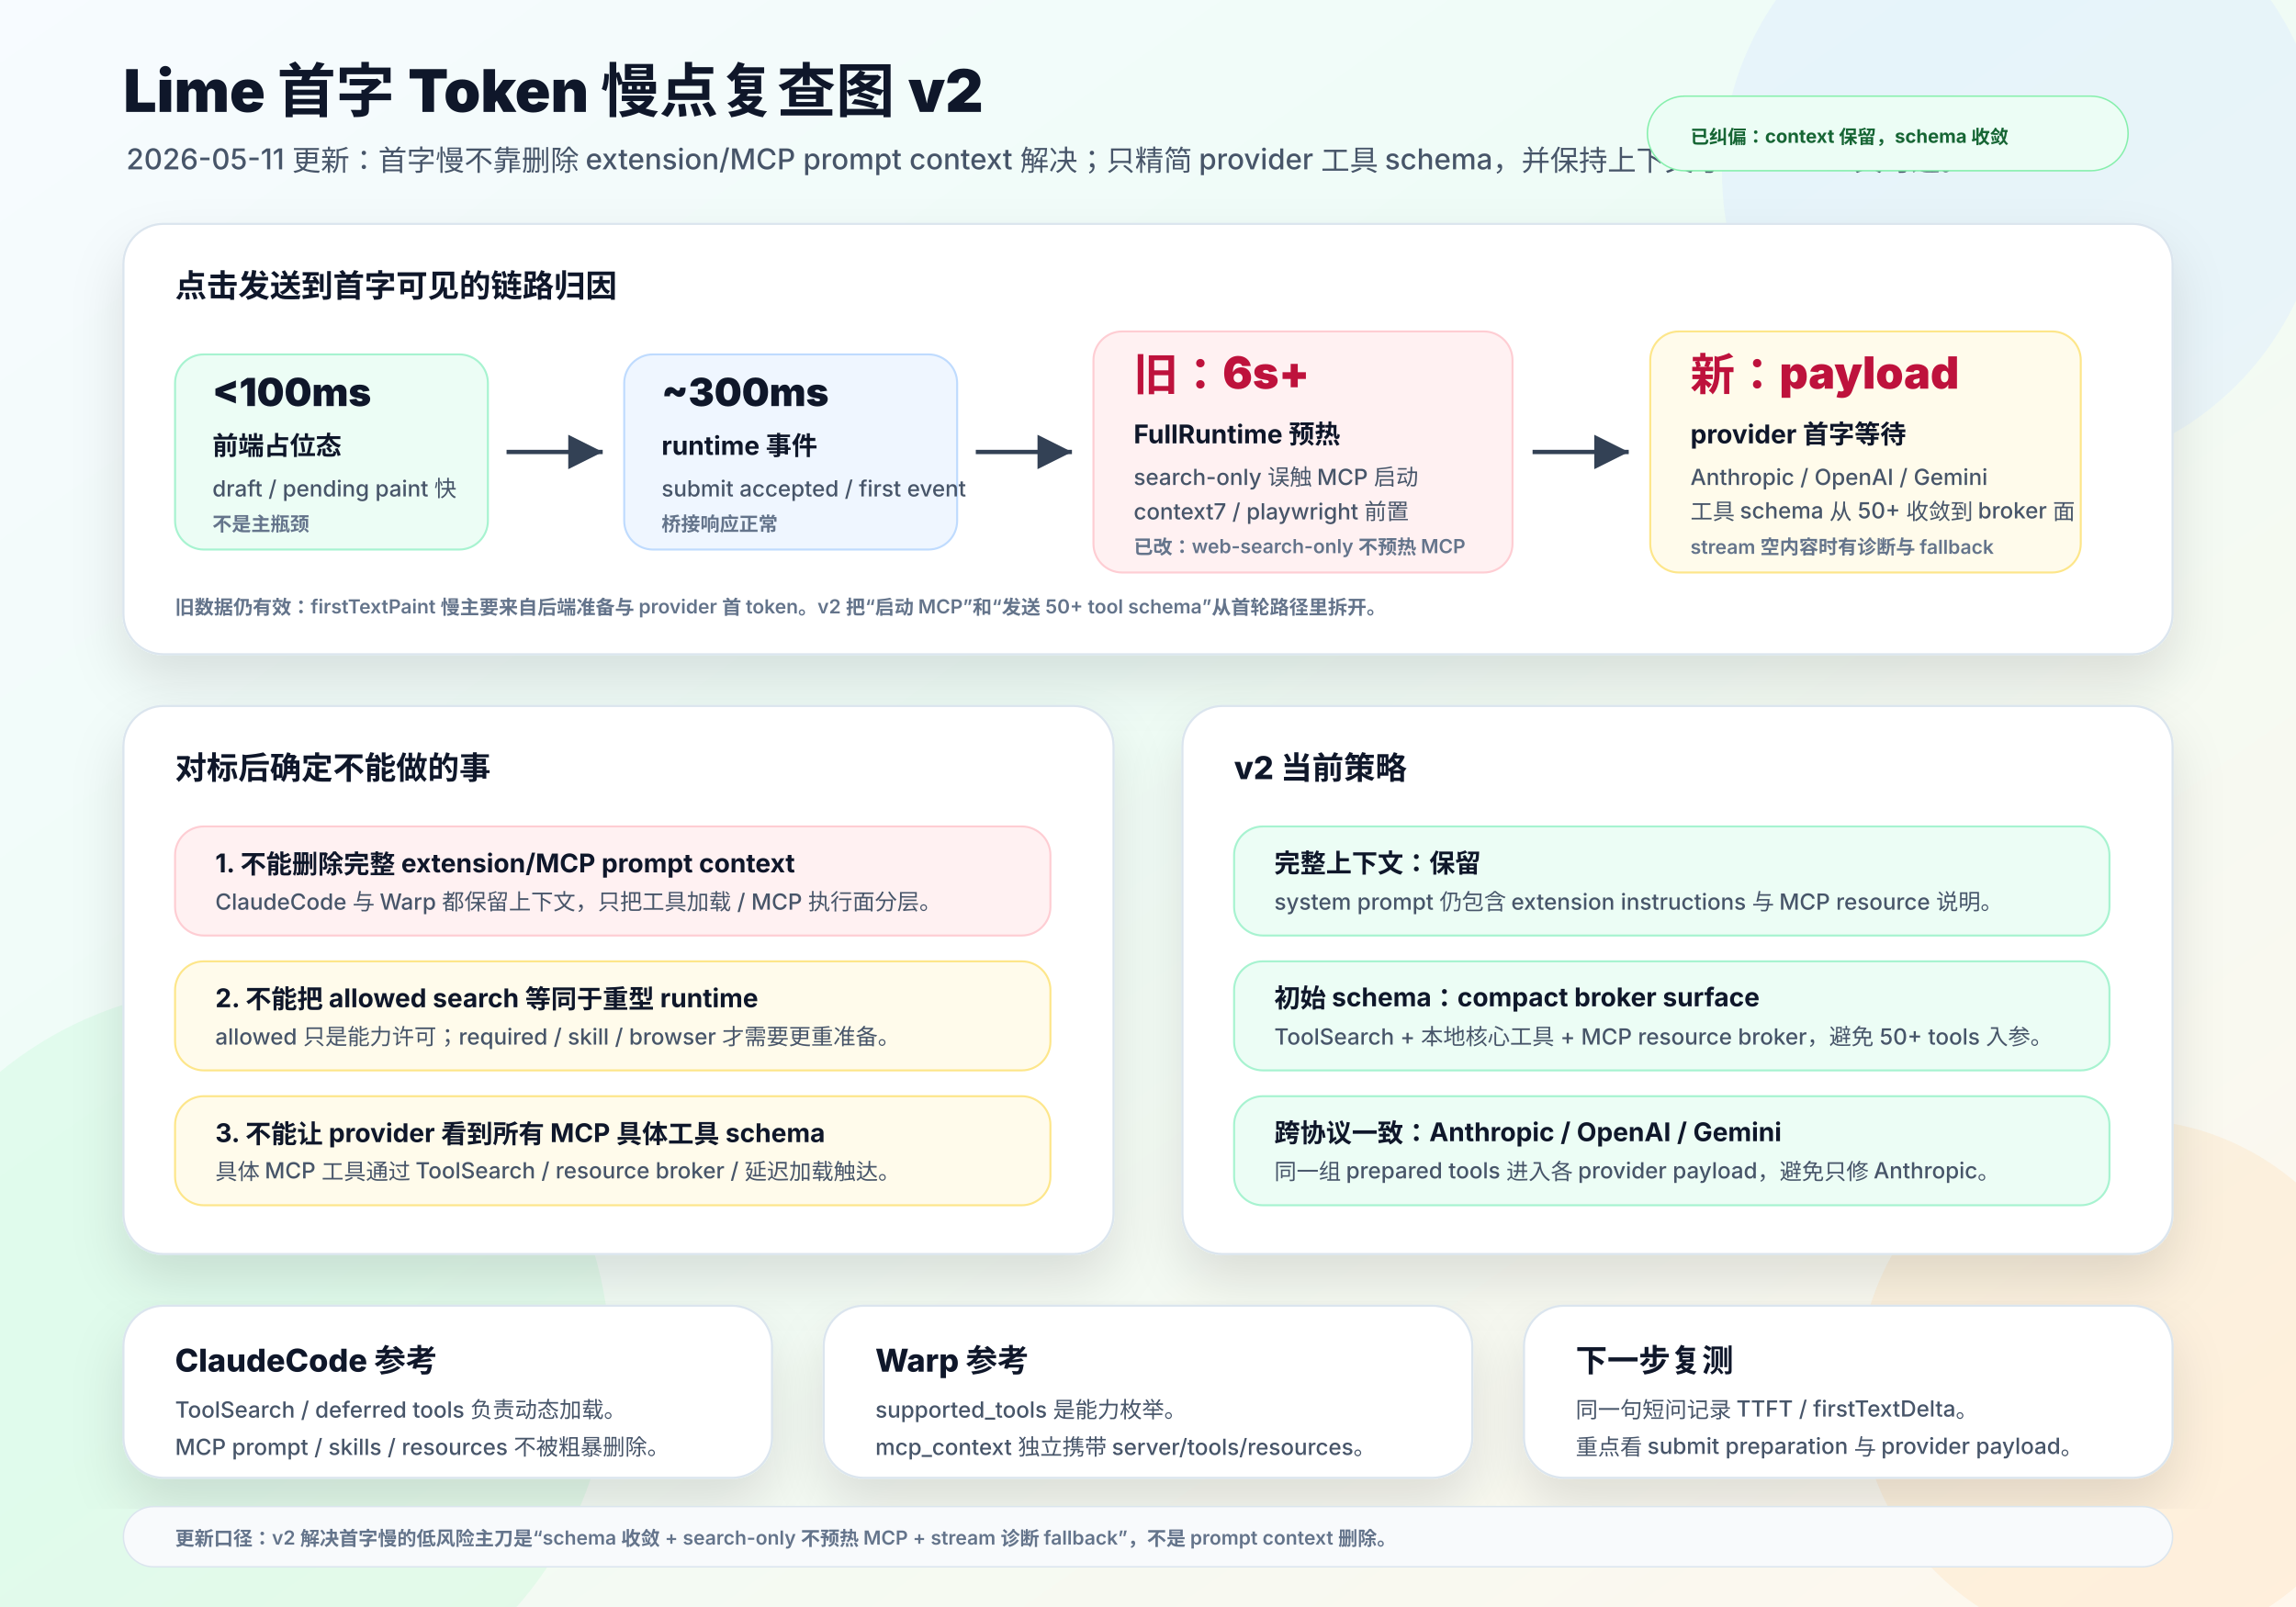
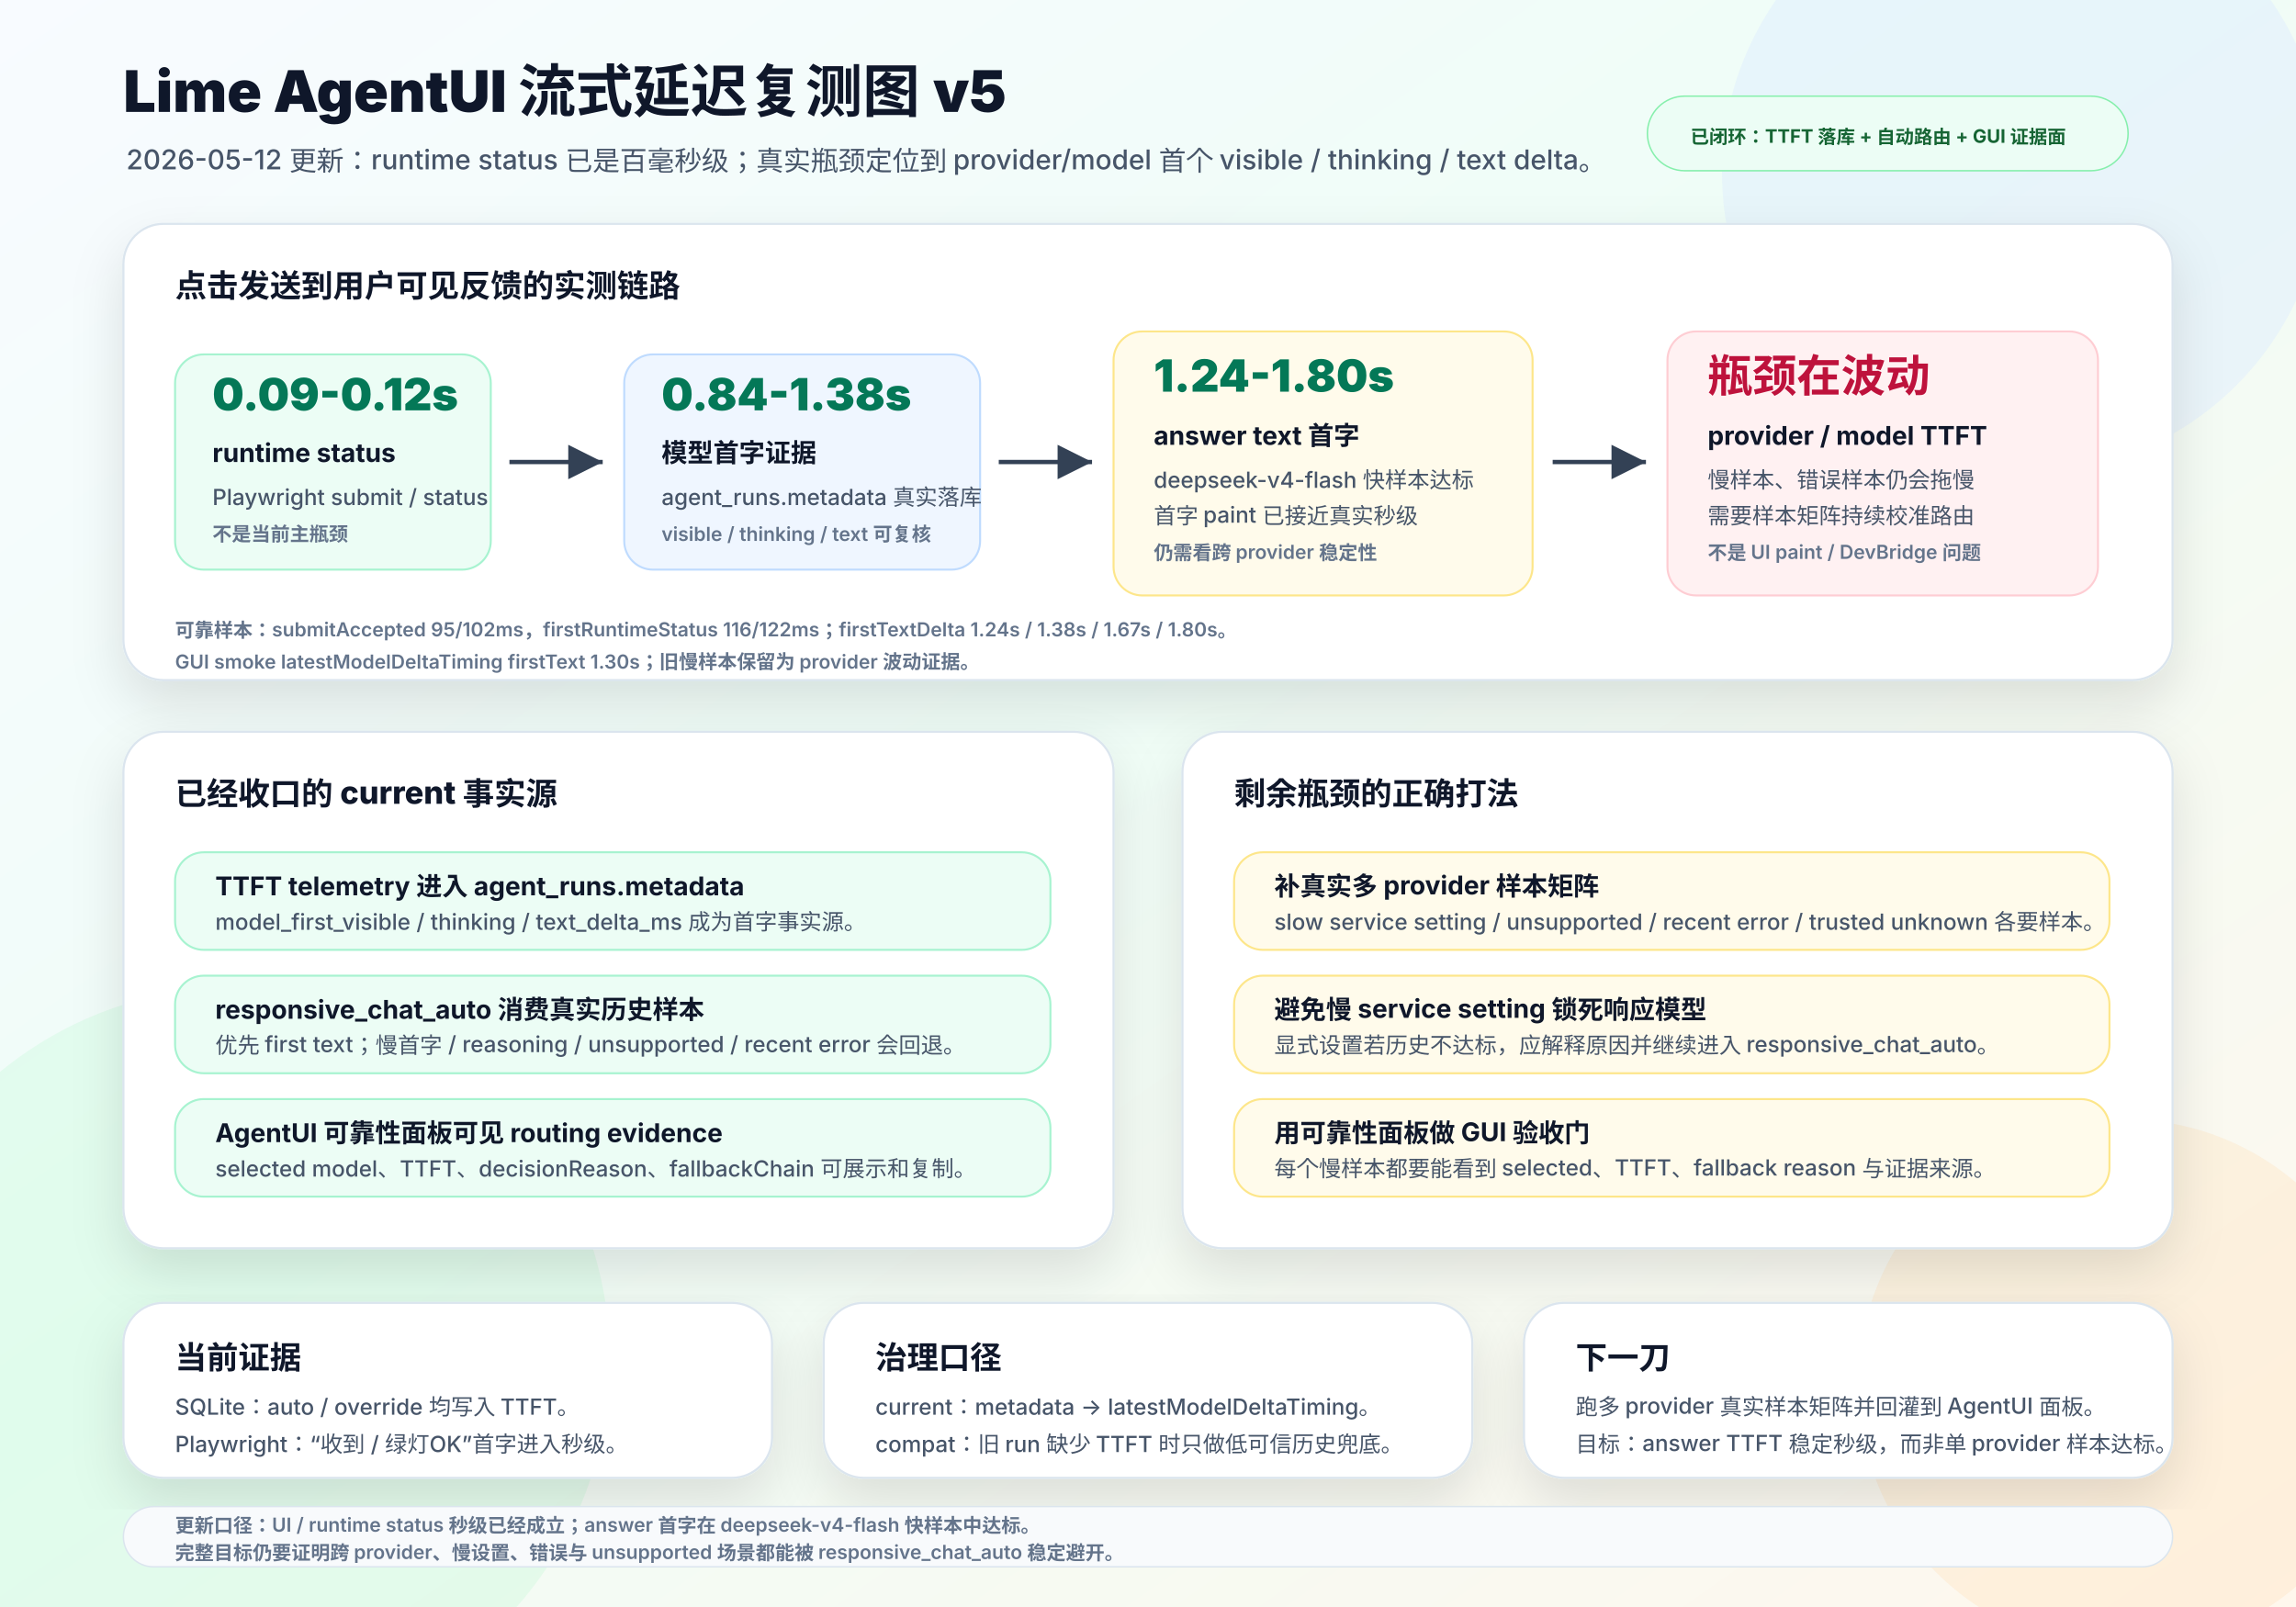
<svg xmlns="http://www.w3.org/2000/svg" width="1600" height="1120" viewBox="0 0 1600 1120">
  <defs>
    <linearGradient id="bg" x1="0" y1="0" x2="1" y2="1">
-       <stop offset="0%" stop-color="#f7fbff" />
-       <stop offset="44%" stop-color="#eefcf6" />
+       <stop offset="0%" stop-color="#f8fbff" />
+       <stop offset="45%" stop-color="#effdf7" />
      <stop offset="100%" stop-color="#fff7ed" />
    </linearGradient>
-     <linearGradient id="hot" x1="0" y1="0" x2="1" y2="0">
-       <stop offset="0%" stop-color="#fb7185" />
-       <stop offset="100%" stop-color="#f59e0b" />
+     <linearGradient id="ok" x1="0" y1="0" x2="1" y2="0">
+       <stop offset="0%" stop-color="#10b981" />
+       <stop offset="100%" stop-color="#38bdf8" />
    </linearGradient>
    <filter id="shadow" x="-18%" y="-18%" width="136%" height="136%">
-       <feDropShadow dx="0" dy="18" stdDeviation="18" flood-color="#0f172a" flood-opacity="0.11" />
+       <feDropShadow dx="0" dy="16" stdDeviation="18" flood-color="#0f172a" flood-opacity="0.11" />
    </filter>
    <marker id="arrow" markerWidth="12" markerHeight="12" refX="10" refY="6" orient="auto" markerUnits="strokeWidth">
      <path d="M2,2 L10,6 L2,10 Z" fill="#334155" />
    </marker>
    <style>
-       .title { font: 850 41px ui-sans-serif, -apple-system, BlinkMacSystemFont, "PingFang SC", "Microsoft YaHei", sans-serif; fill:#0f172a; }
-       .subtitle { font: 500 20px ui-sans-serif, -apple-system, BlinkMacSystemFont, "PingFang SC", "Microsoft YaHei", sans-serif; fill:#475569; }
+       .title { font: 850 40px ui-sans-serif, -apple-system, BlinkMacSystemFont, "PingFang SC", "Microsoft YaHei", sans-serif; fill:#0f172a; }
+       .subtitle { font: 500 19px ui-sans-serif, -apple-system, BlinkMacSystemFont, "PingFang SC", "Microsoft YaHei", sans-serif; fill:#475569; }
      .section { font: 800 22px ui-sans-serif, -apple-system, BlinkMacSystemFont, "PingFang SC", "Microsoft YaHei", sans-serif; fill:#0f172a; }
      .label { font: 750 18px ui-sans-serif, -apple-system, BlinkMacSystemFont, "PingFang SC", "Microsoft YaHei", sans-serif; fill:#0f172a; }
      .small { font: 500 15.5px ui-sans-serif, -apple-system, BlinkMacSystemFont, "PingFang SC", "Microsoft YaHei", sans-serif; fill:#475569; }
      .tiny { font: 600 13.5px ui-sans-serif, -apple-system, BlinkMacSystemFont, "PingFang SC", "Microsoft YaHei", sans-serif; fill:#64748b; }
      .num { font: 900 27px ui-sans-serif, -apple-system, BlinkMacSystemFont, "PingFang SC", "Microsoft YaHei", sans-serif; fill:#0f172a; }
+       .num-ok { font: 950 31px ui-sans-serif, -apple-system, BlinkMacSystemFont, "PingFang SC", "Microsoft YaHei", sans-serif; fill:#047857; }
      .num-hot { font: 950 31px ui-sans-serif, -apple-system, BlinkMacSystemFont, "PingFang SC", "Microsoft YaHei", sans-serif; fill:#be123c; }
      .card { rx:28; fill:#ffffff; stroke:#dbe5ee; stroke-width:1.5; filter:url(#shadow); }
      .mini { rx:20; fill:#ffffff; stroke:#dbe5ee; stroke-width:1.4; }
      .green { fill:#ecfdf5; stroke:#a7f3d0; }
      .blue { fill:#eff6ff; stroke:#bfdbfe; }
      .amber { fill:#fffbeb; stroke:#fde68a; }
      .rose { fill:#fff1f2; stroke:#fecdd3; }
      .slate { fill:#f8fafc; stroke:#dbe5ee; }
-       .violet { fill:#f5f3ff; stroke:#ddd6fe; }
      .pill { font: 750 13px ui-sans-serif, -apple-system, BlinkMacSystemFont, "PingFang SC", "Microsoft YaHei", sans-serif; }
      .line { stroke:#334155; stroke-width:3; fill:none; marker-end:url(#arrow); }
      .dash { stroke:#94a3b8; stroke-width:2; fill:none; stroke-dasharray:8 8; }
    </style>
  </defs>
  <rect width="1600" height="1120" fill="url(#bg)" />
  <circle cx="1410" cy="120" r="210" fill="#dbeafe" opacity="0.42" />
  <circle cx="165" cy="948" r="260" fill="#bbf7d0" opacity="0.28" />
  <circle cx="1480" cy="965" r="185" fill="#fed7aa" opacity="0.26" />
-   <text x="86" y="78" class="title">Lime 首字 Token 慢点复查图 v2</text>
-   <text x="88" y="118" class="subtitle">2026-05-11 更新：首字慢不靠删除 extension/MCP prompt context 解决；只精简 provider 工具 schema，并保持上下文与 broker 工具可达。</text>
+   <text x="86" y="78" class="title">Lime AgentUI 流式延迟复测图 v5</text>
+   <text x="88" y="118" class="subtitle">2026-05-12 更新：runtime status 已是百毫秒级；真实瓶颈定位到 provider/model 首个 visible / thinking / text delta。</text>
  <rect x="1148" y="67" width="335" height="52" rx="26" fill="#ecfdf5" stroke="#86efac" />
-   <text x="1178" y="100" class="pill" fill="#166534">已纠偏：context 保留，schema 收敛</text>
-   <rect x="86" y="156" width="1428" height="300" class="card" />
-   <text x="122" y="207" class="section">点击发送到首字可见的链路归因</text>
-   <rect x="122" y="247" width="218" height="136" class="mini green" />
-   <text x="148" y="283" class="num">&lt;100ms</text>
-   <text x="148" y="317" class="label">前端占位态</text>
-   <text x="148" y="346" class="small">draft / pending paint 快</text>
-   <text x="148" y="370" class="tiny">不是主瓶颈</text>
-   <line x1="353" y1="315" x2="420" y2="315" class="line" />
-   <rect x="435" y="247" width="232" height="136" class="mini blue" />
-   <text x="461" y="283" class="num">~300ms</text>
-   <text x="461" y="317" class="label">runtime 事件</text>
-   <text x="461" y="346" class="small">submit accepted / first event</text>
-   <text x="461" y="370" class="tiny">桥接响应正常</text>
-   <line x1="680" y1="315" x2="747" y2="315" class="line" />
-   <rect x="762" y="231" width="292" height="168" class="mini rose" />
-   <text x="790" y="272" class="num-hot">旧：6s+</text>
-   <text x="790" y="309" class="label">FullRuntime 预热</text>
-   <text x="790" y="338" class="small">search-only 误触 MCP 启动</text>
-   <text x="790" y="362" class="small">context7 / playwright 前置</text>
-   <text x="790" y="386" class="tiny">已改：web-search-only 不预热 MCP</text>
-   <line x1="1068" y1="315" x2="1135" y2="315" class="line" />
-   <rect x="1150" y="231" width="300" height="168" class="mini amber" />
-   <text x="1178" y="272" class="num-hot">新：payload</text>
-   <text x="1178" y="309" class="label">provider 首字等待</text>
-   <text x="1178" y="338" class="small">Anthropic / OpenAI / Gemini</text>
-   <text x="1178" y="362" class="small">工具 schema 从 50+ 收敛到 broker 面</text>
-   <text x="1178" y="386" class="tiny">stream 空内容时有诊断与 fallback</text>
-   <text x="122" y="428" class="tiny">旧数据仍有效：firstTextPaint 慢主要来自后端准备与 provider 首 token。v2 把“启动 MCP”和“发送 50+ tool schema”从首轮路径里拆开。</text>
-   <rect x="86" y="492" width="690" height="382" class="card" />
-   <text x="122" y="543" class="section">对标后确定不能做的事</text>
-   <rect x="122" y="576" width="610" height="76" class="mini rose" />
-   <text x="150" y="608" class="label">1. 不能删除完整 extension/MCP prompt context</text>
-   <text x="150" y="634" class="small">ClaudeCode 与 Warp 都保留上下文，只把工具加载 / MCP 执行面分层。</text>
-   <rect x="122" y="670" width="610" height="76" class="mini amber" />
-   <text x="150" y="702" class="label">2. 不能把 allowed search 等同于重型 runtime</text>
-   <text x="150" y="728" class="small">allowed 只是能力许可；required / skill / browser 才需要更重准备。</text>
-   <rect x="122" y="764" width="610" height="76" class="mini amber" />
-   <text x="150" y="796" class="label">3. 不能让 provider 看到所有 MCP 具体工具 schema</text>
-   <text x="150" y="822" class="small">具体 MCP 工具通过 ToolSearch / resource broker / 延迟加载触达。</text>
-   <rect x="824" y="492" width="690" height="382" class="card" />
-   <text x="860" y="543" class="section">v2 当前策略</text>
-   <rect x="860" y="576" width="610" height="76" class="mini green" />
-   <text x="888" y="608" class="label">完整上下文：保留</text>
-   <text x="888" y="634" class="small">system prompt 仍包含 extension instructions 与 MCP resource 说明。</text>
-   <rect x="860" y="670" width="610" height="76" class="mini green" />
-   <text x="888" y="702" class="label">初始 schema：compact broker surface</text>
-   <text x="888" y="728" class="small">ToolSearch + 本地核心工具 + MCP resource broker，避免 50+ tools 入参。</text>
-   <rect x="860" y="764" width="610" height="76" class="mini green" />
-   <text x="888" y="796" class="label">跨协议一致：Anthropic / OpenAI / Gemini</text>
-   <text x="888" y="822" class="small">同一组 prepared tools 进入各 provider payload，避免只修 Anthropic。</text>
-   <rect x="86" y="910" width="452" height="120" class="card" />
-   <text x="122" y="956" class="section">ClaudeCode 参考</text>
-   <text x="122" y="988" class="small">ToolSearch / deferred tools 负责动态加载。</text>
-   <text x="122" y="1014" class="small">MCP prompt / skills / resources 不被粗暴删除。</text>
-   <rect x="574" y="910" width="452" height="120" class="card" />
-   <text x="610" y="956" class="section">Warp 参考</text>
-   <text x="610" y="988" class="small">supported_tools 是能力枚举。</text>
-   <text x="610" y="1014" class="small">mcp_context 独立携带 server/tools/resources。</text>
-   <rect x="1062" y="910" width="452" height="120" class="card" />
-   <text x="1098" y="956" class="section">下一步复测</text>
-   <text x="1098" y="988" class="small">同一句短问记录 TTFT / firstTextDelta。</text>
-   <text x="1098" y="1014" class="small">重点看 submit preparation 与 provider payload。</text>
+   <text x="1178" y="100" class="pill" fill="#166534">已闭环：TTFT 落库 + 自动路由 + GUI 证据面</text>
+   <rect x="86" y="156" width="1428" height="318" class="card" />
+   <text x="122" y="207" class="section">点击发送到用户可见反馈的实测链路</text>
+   <rect x="122" y="247" width="220" height="150" class="mini green" />
+   <text x="148" y="286" class="num-ok">0.09-0.12s</text>
+   <text x="148" y="322" class="label">runtime status</text>
+   <text x="148" y="352" class="small">Playwright submit / status</text>
+   <text x="148" y="377" class="tiny">不是当前主瓶颈</text>
+   <line x1="355" y1="322" x2="420" y2="322" class="line" />
+   <rect x="435" y="247" width="248" height="150" class="mini blue" />
+   <text x="461" y="286" class="num-ok">0.84-1.38s</text>
+   <text x="461" y="322" class="label">模型首字证据</text>
+   <text x="461" y="352" class="small">agent_runs.metadata 真实落库</text>
+   <text x="461" y="377" class="tiny">visible / thinking / text 可复核</text>
+   <line x1="696" y1="322" x2="761" y2="322" class="line" />
+   <rect x="776" y="231" width="292" height="184" class="mini amber" />
+   <text x="804" y="273" class="num-ok">1.24-1.80s</text>
+   <text x="804" y="310" class="label">answer text 首字</text>
+   <text x="804" y="340" class="small">deepseek-v4-flash 快样本达标</text>
+   <text x="804" y="365" class="small">首字 paint 已接近真实秒级</text>
+   <text x="804" y="390" class="tiny">仍需看跨 provider 稳定性</text>
+   <line x1="1082" y1="322" x2="1147" y2="322" class="line" />
+   <rect x="1162" y="231" width="300" height="184" class="mini rose" />
+   <text x="1190" y="273" class="num-hot">瓶颈在波动</text>
+   <text x="1190" y="310" class="label">provider / model TTFT</text>
+   <text x="1190" y="340" class="small">慢样本、错误样本仍会拖慢</text>
+   <text x="1190" y="365" class="small">需要样本矩阵持续校准路由</text>
+   <text x="1190" y="390" class="tiny">不是 UI paint / DevBridge 问题</text>
+   <text x="122" y="444" class="tiny">可靠样本：submitAccepted 95/102ms，firstRuntimeStatus 116/122ms；firstTextDelta 1.24s / 1.38s / 1.67s / 1.80s。</text>
+   <text x="122" y="466" class="tiny">GUI smoke latestModelDeltaTiming firstText 1.30s；旧慢样本保留为 provider 波动证据。</text>
+   <rect x="86" y="510" width="690" height="360" class="card" />
+   <text x="122" y="561" class="section">已经收口的 current 事实源</text>
+   <rect x="122" y="594" width="610" height="68" class="mini green" />
+   <text x="150" y="624" class="label">TTFT telemetry 进入 agent_runs.metadata</text>
+   <text x="150" y="648" class="small">model_first_visible / thinking / text_delta_ms 成为首字事实源。</text>
+   <rect x="122" y="680" width="610" height="68" class="mini green" />
+   <text x="150" y="710" class="label">responsive_chat_auto 消费真实历史样本</text>
+   <text x="150" y="734" class="small">优先 first text；慢首字 / reasoning / unsupported / recent error 会回退。</text>
+   <rect x="122" y="766" width="610" height="68" class="mini green" />
+   <text x="150" y="796" class="label">AgentUI 可靠性面板可见 routing evidence</text>
+   <text x="150" y="820" class="small">selected model、TTFT、decisionReason、fallbackChain 可展示和复制。</text>
+   <rect x="824" y="510" width="690" height="360" class="card" />
+   <text x="860" y="561" class="section">剩余瓶颈的正确打法</text>
+   <rect x="860" y="594" width="610" height="68" class="mini amber" />
+   <text x="888" y="624" class="label">补真实多 provider 样本矩阵</text>
+   <text x="888" y="648" class="small">slow service setting / unsupported / recent error / trusted unknown 各要样本。</text>
+   <rect x="860" y="680" width="610" height="68" class="mini amber" />
+   <text x="888" y="710" class="label">避免慢 service setting 锁死响应模型</text>
+   <text x="888" y="734" class="small">显式设置若历史不达标，应解释原因并继续进入 responsive_chat_auto。</text>
+   <rect x="860" y="766" width="610" height="68" class="mini amber" />
+   <text x="888" y="796" class="label">用可靠性面板做 GUI 验收门</text>
+   <text x="888" y="820" class="small">每个慢样本都要能看到 selected、TTFT、fallback reason 与证据来源。</text>
+   <rect x="86" y="908" width="452" height="122" class="card" />
+   <text x="122" y="954" class="section">当前证据</text>
+   <text x="122" y="986" class="small">SQLite：auto / override 均写入 TTFT。</text>
+   <text x="122" y="1012" class="small">Playwright：“收到 / 绿灯OK”首字进入秒级。</text>
+   <rect x="574" y="908" width="452" height="122" class="card" />
+   <text x="610" y="954" class="section">治理口径</text>
+   <text x="610" y="986" class="small">current：metadata -&gt; latestModelDeltaTiming。</text>
+   <text x="610" y="1012" class="small">compat：旧 run 缺少 TTFT 时只做低可信历史兜底。</text>
+   <rect x="1062" y="908" width="452" height="122" class="card" />
+   <text x="1098" y="954" class="section">下一刀</text>
+   <text x="1098" y="986" class="small">跑多 provider 真实样本矩阵并回灌到 AgentUI 面板。</text>
+   <text x="1098" y="1012" class="small">目标：answer TTFT 稳定秒级，而非单 provider 样本达标。</text>
  <rect x="86" y="1050" width="1428" height="42" rx="21" fill="#f8fafc" stroke="#dbe5ee" />
-   <text x="122" y="1077" class="tiny">更新口径：v2 解决首字慢的低风险主刀是“schema 收敛 + search-only 不预热 MCP + stream 诊断 fallback”，不是 prompt context 删除。</text>
+   <text x="122" y="1068" class="tiny">更新口径：UI / runtime status 秒级已经成立；answer 首字在 deepseek-v4-flash 快样本中达标。</text>
+   <text x="122" y="1087" class="tiny">完整目标仍要证明跨 provider、慢设置、错误与 unsupported 场景都能被 responsive_chat_auto 稳定避开。</text>
</svg>
